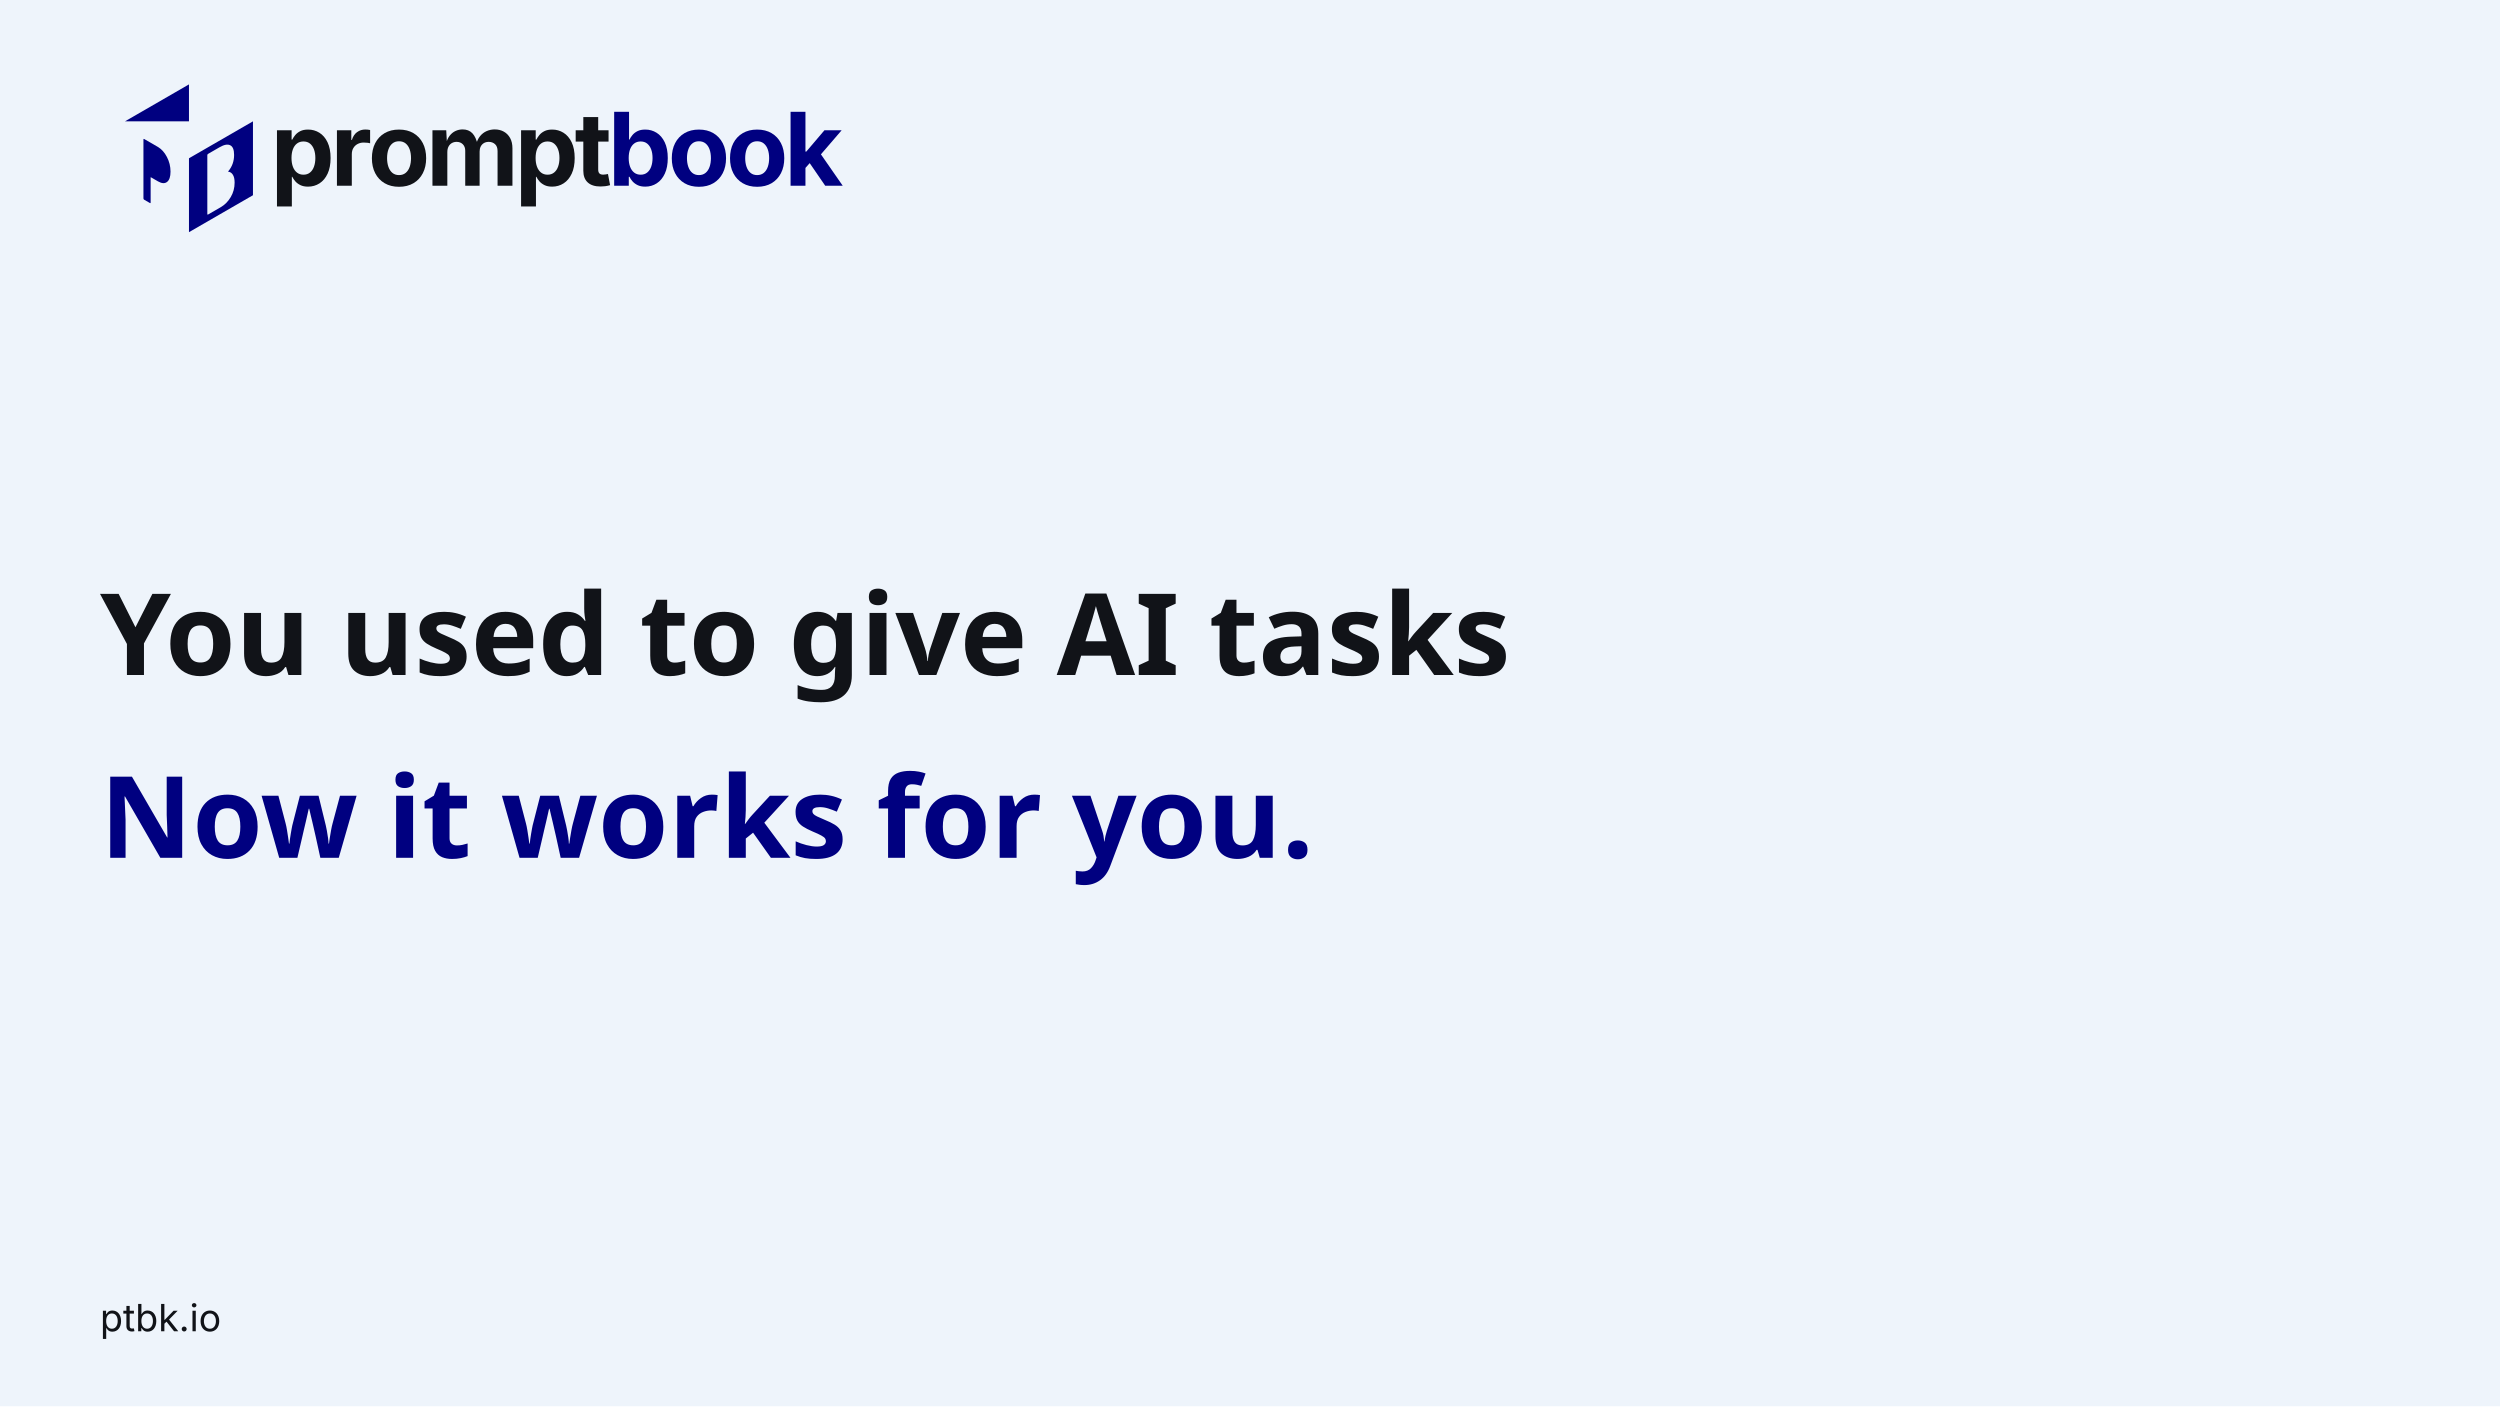
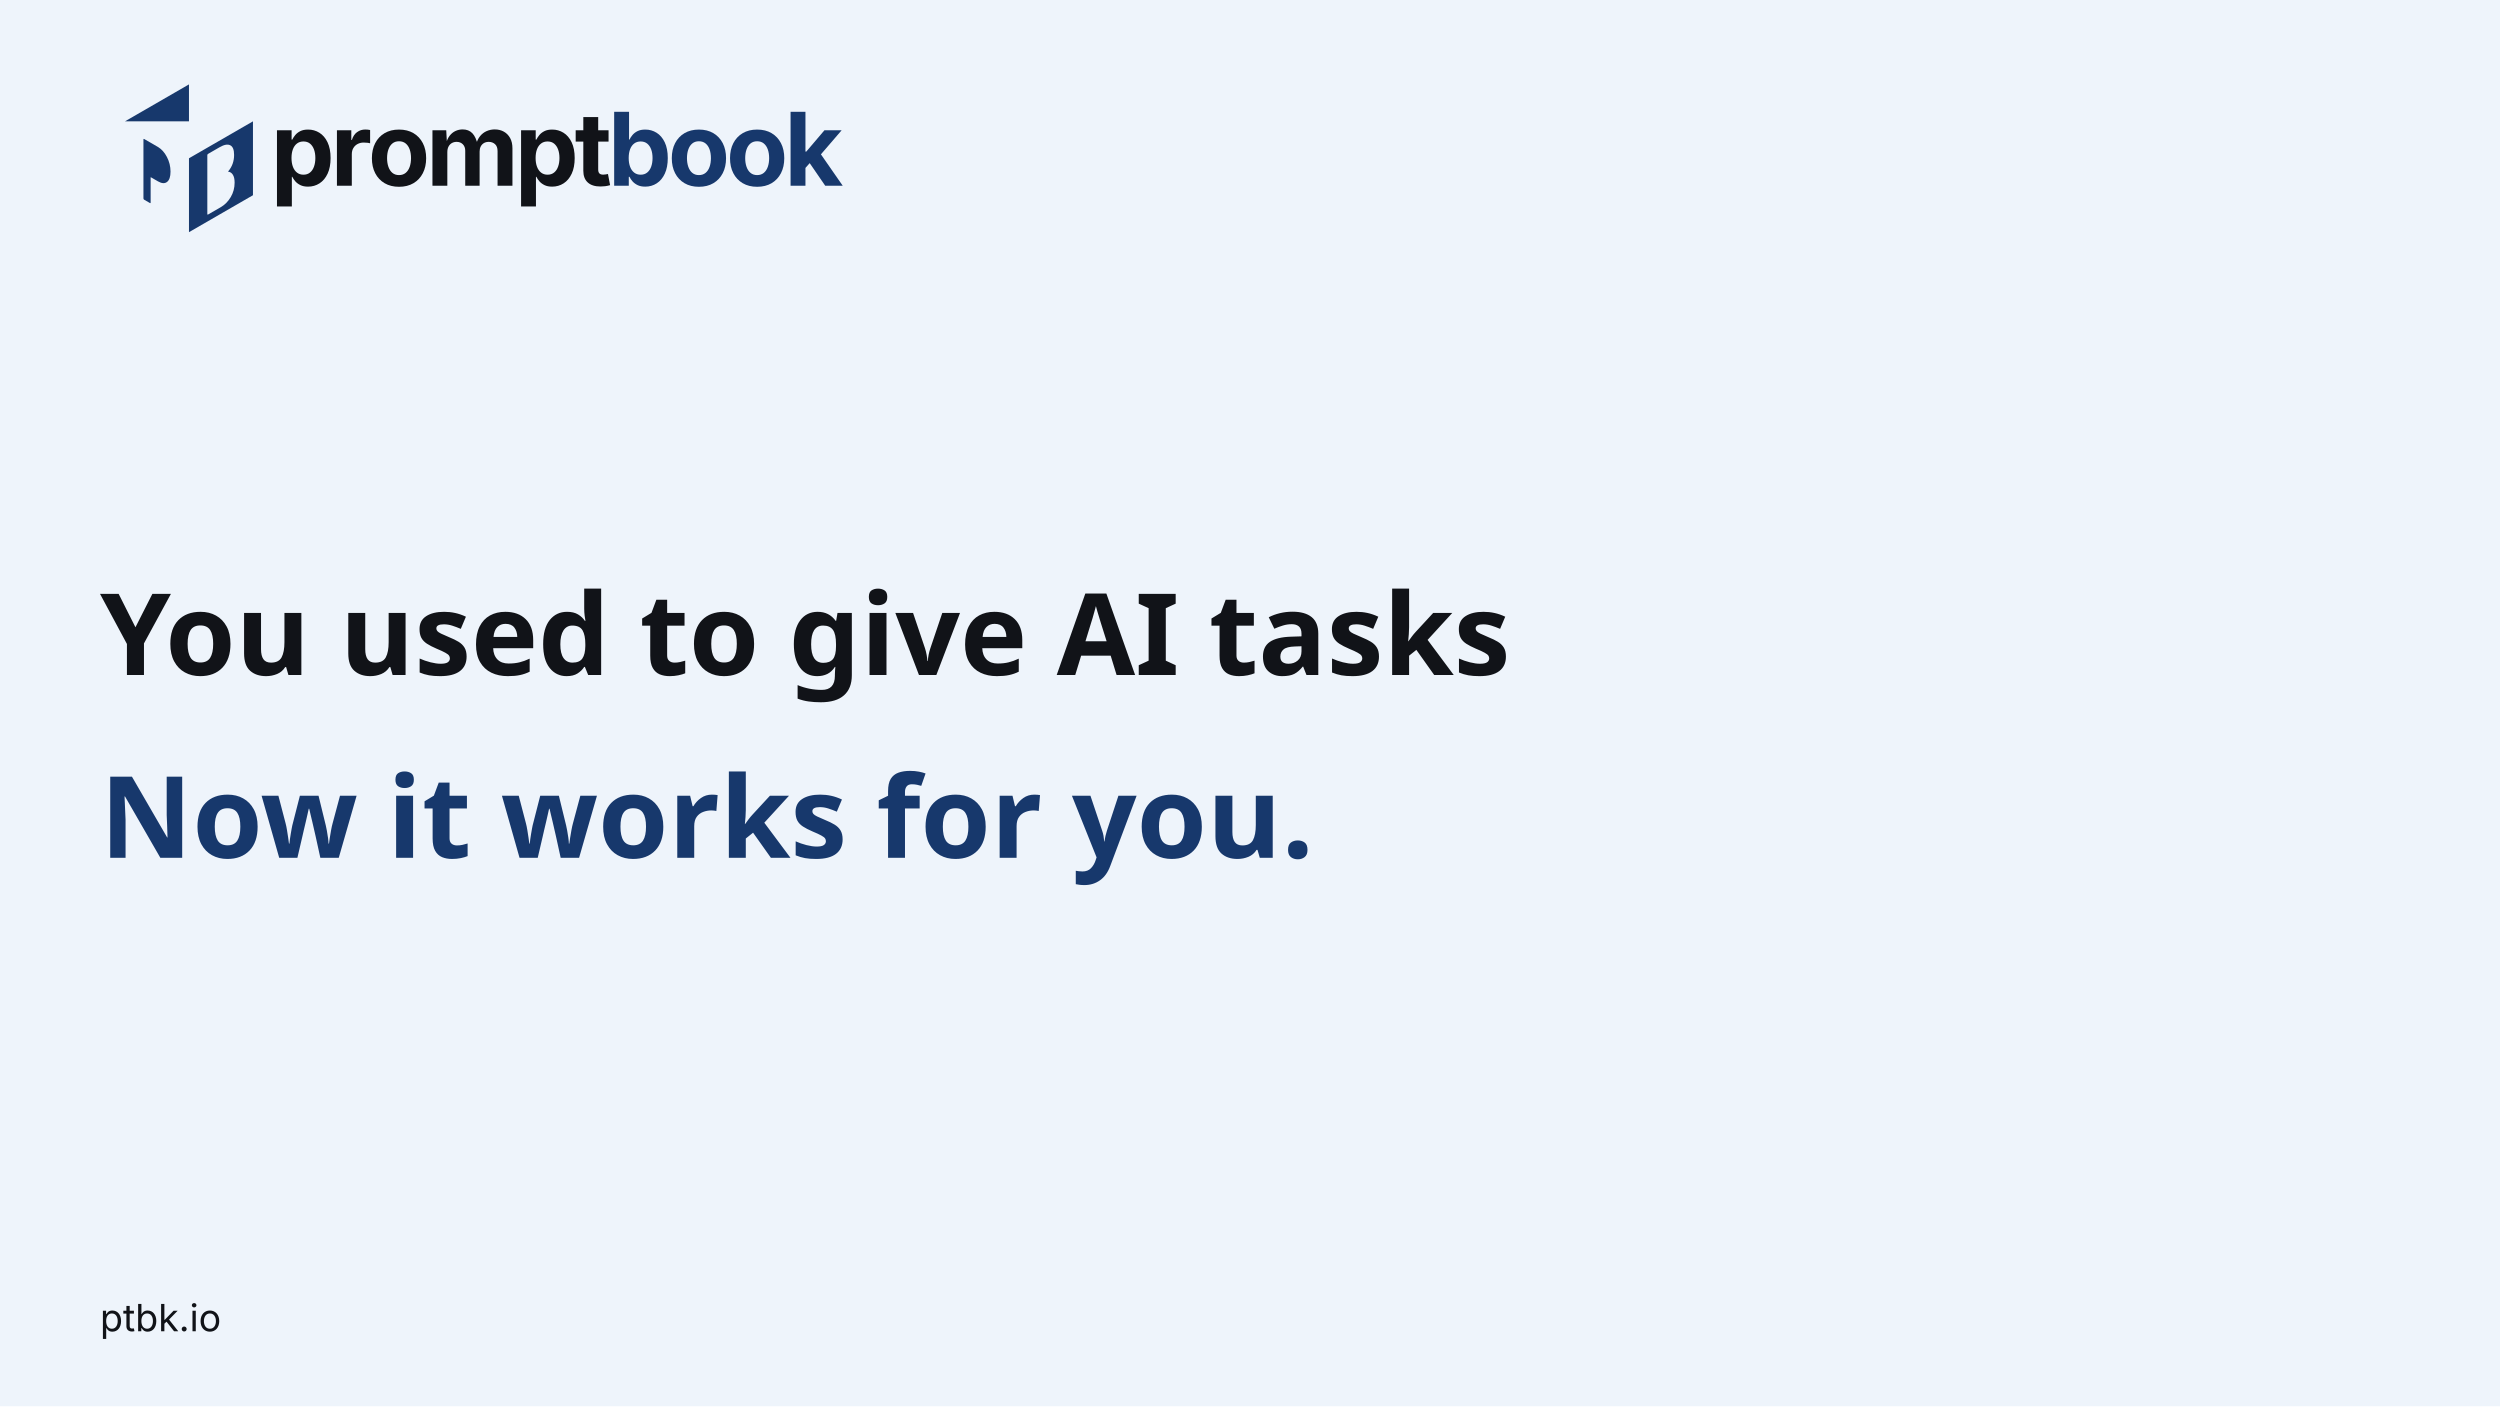
<svg xmlns="http://www.w3.org/2000/svg" width="1600" height="900" viewBox="0 0 1600 900" role="img">
  <rect width="1600" height="900" fill="#EEF4FB" />
  <g transform="translate(64 48) scale(.65)">
    <g transform="translate(10 4.395833) scale(1.212565)">
-       <path fill="#000080" transform="matrix(0.992349 0.572933 -0.992349 0.572933 -100.273 -96.45293)" d="M 170.435,57.258 V 4.896 l 26.181,26.181 v 0 z" />
-       <path fill="#000080" transform="matrix(0.992349 0.572933 0 1.145866 -157.0928 -136.5028)" d="m 197.138,68.251 c 3.15,0 5.687,1.146 7.61,3.437 1.964,2.25 2.946,5.217 2.946,8.899 0,3.601 -0.941,6.505 -2.823,8.715 -1.882,2.209 -4.357,3.314 -7.426,3.314 h -5.769 c -0.164,0 -0.245,0.082 -0.245,0.245 V 110.659 c 0,0.409 -0.205,0.614 -0.614,0.614 h -4.664 c -0.409,0 -0.614,-0.205 -0.614,-0.614 V 68.864 c 0,-0.409 0.205,-0.614 0.614,-0.614 z" />
-       <path fill="#000080" transform="matrix(0.9923484 -0.5729326 0 1.145865 -167.4698 124.8194)" d="m 233.255,63.55 v 52.362 h 52.362 V 63.55 Z m 15.625,4.7 h 9.39 c 3.723,0 6.629,0.982 8.715,2.946 2.128,1.923 3.191,4.746 3.191,8.469 0,4.419 -1.575,7.467 -4.726,9.145 -0.205,0.123 -0.225,0.225 -0.061,0.306 1.637,0.982 2.905,2.353 3.805,4.112 0.941,1.759 1.411,3.846 1.411,6.26 h 5.2e-4 c 0,3.723 -1.064,6.608 -3.192,8.654 -2.087,2.046 -4.848,3.069 -8.285,3.069 h -10.249 c -0.409,0 -0.613,-0.205 -0.613,-0.614 V 68.864 c 0,-0.409 0.204,-0.614 0.613,-0.614 z" />
+       <path fill="#17386C" transform="matrix(0.992349 0.572933 -0.992349 0.572933 -100.273 -96.45293)" d="M 170.435,57.258 V 4.896 l 26.181,26.181 v 0 z" />
+       <path fill="#17386C" transform="matrix(0.992349 0.572933 0 1.145866 -157.0928 -136.5028)" d="m 197.138,68.251 c 3.15,0 5.687,1.146 7.61,3.437 1.964,2.25 2.946,5.217 2.946,8.899 0,3.601 -0.941,6.505 -2.823,8.715 -1.882,2.209 -4.357,3.314 -7.426,3.314 h -5.769 c -0.164,0 -0.245,0.082 -0.245,0.245 V 110.659 c 0,0.409 -0.205,0.614 -0.614,0.614 h -4.664 c -0.409,0 -0.614,-0.205 -0.614,-0.614 V 68.864 c 0,-0.409 0.205,-0.614 0.614,-0.614 z" />
+       <path fill="#17386C" transform="matrix(0.9923484 -0.5729326 0 1.145865 -167.4698 124.8194)" d="m 233.255,63.55 v 52.362 h 52.362 V 63.55 Z m 15.625,4.7 h 9.39 c 3.723,0 6.629,0.982 8.715,2.946 2.128,1.923 3.191,4.746 3.191,8.469 0,4.419 -1.575,7.467 -4.726,9.145 -0.205,0.123 -0.225,0.225 -0.061,0.306 1.637,0.982 2.905,2.353 3.805,4.112 0.941,1.759 1.411,3.846 1.411,6.26 h 5.2e-4 c 0,3.723 -1.064,6.608 -3.192,8.654 -2.087,2.046 -4.848,3.069 -8.285,3.069 h -10.249 c -0.409,0 -0.613,-0.205 -0.613,-0.614 V 68.864 c 0,-0.409 0.204,-0.614 0.613,-0.614 z" />
    </g>
    <path fill="#111318" transform="translate(168 109) scale(0.04882812 -0.04882812)" d="M128 -418V1118H423V930H437Q458 974 496.5 1021.0Q535 1068 598.0 1100.0Q661 1132 756 1132Q880 1132 983.0 1068.0Q1086 1004 1147.5 876.0Q1209 748 1209 557Q1209 371 1149.0 242.5Q1089 114 986.0 47.5Q883 -19 754 -19Q663 -19 600.0 12.0Q537 43 497.5 88.5Q458 134 437 179H428V-418ZM662 222Q740 222 793.5 265.0Q847 308 874.5 384.0Q902 460 902 558Q902 656 874.5 731.0Q847 806 794.0 849.0Q741 892 662 892Q585 892 531.0 850.5Q477 809 449.0 734.5Q421 660 421 558Q421 457 449.5 381.5Q478 306 532.0 264.0Q586 222 662 222Z" />
    <path fill="#111318" transform="translate(227.0371 109) scale(0.04882812 -0.04882812)" d="M128 0V1118H418V923H430Q461 1027 533.5 1080.0Q606 1133 700 1133Q723 1133 749.5 1130.5Q776 1128 797 1123V855Q777 862 739.0 866.0Q701 870 667 870Q599 870 544.0 840.5Q489 811 458.5 758.5Q428 706 428 636V0Z" />
    <path fill="#111318" transform="translate(263.7598 109) scale(0.04882812 -0.04882812)" d="M628 -22Q460 -22 337.0 50.5Q214 123 147.5 252.5Q81 382 81 554Q81 728 147.5 857.5Q214 987 337.0 1059.5Q460 1132 628 1132Q797 1132 919.5 1059.5Q1042 987 1108.5 857.5Q1175 728 1175 554Q1175 382 1108.5 252.5Q1042 123 919.5 50.5Q797 -22 628 -22ZM628 214Q708 214 762.0 258.5Q816 303 843.0 380.5Q870 458 870 555Q870 654 843.0 731.0Q816 808 762.0 852.0Q708 896 628 896Q548 896 494.5 852.0Q441 808 414.0 731.0Q387 654 387 555Q387 458 414.0 380.5Q441 303 494.5 258.5Q548 214 628 214Z" />
    <path fill="#111318" transform="translate(321.0879 109) scale(0.04882812 -0.04882812)" d="M128 0V1118H406L421 840H399Q425 943 475.5 1008.0Q526 1073 594.0 1104.0Q662 1135 737 1135Q858 1135 932.0 1058.5Q1006 982 1041 822H1006Q1031 929 1087.5 998.5Q1144 1068 1221.5 1101.5Q1299 1135 1384 1135Q1487 1135 1567.5 1090.0Q1648 1045 1694.5 960.5Q1741 876 1741 754V0H1441V697Q1441 792 1389.5 838.0Q1338 884 1263 884Q1207 884 1165.5 859.5Q1124 835 1101.5 791.0Q1079 747 1079 688V0H789V705Q789 787 740.5 835.5Q692 884 615 884Q562 884 519.5 860.0Q477 836 452.5 789.5Q428 743 428 676V0Z" />
    <path fill="#111318" transform="translate(408.3477 109) scale(0.04882812 -0.04882812)" d="M128 -418V1118H423V930H437Q458 974 496.5 1021.0Q535 1068 598.0 1100.0Q661 1132 756 1132Q880 1132 983.0 1068.0Q1086 1004 1147.5 876.0Q1209 748 1209 557Q1209 371 1149.0 242.5Q1089 114 986.0 47.5Q883 -19 754 -19Q663 -19 600.0 12.0Q537 43 497.5 88.5Q458 134 437 179H428V-418ZM662 222Q740 222 793.5 265.0Q847 308 874.5 384.0Q902 460 902 558Q902 656 874.5 731.0Q847 806 794.0 849.0Q741 892 662 892Q585 892 531.0 850.5Q477 809 449.0 734.5Q421 660 421 558Q421 457 449.5 381.5Q478 306 532.0 264.0Q586 222 662 222Z" />
    <path fill="#111318" transform="translate(467.3848 109) scale(0.04882812 -0.04882812)" d="M683 1118V889H20V1118ZM174 1384H474V327Q474 274 497.5 248.5Q521 223 576 223Q593 223 624.0 227.5Q655 232 671 236L714 11Q664 -4 614.5 -10.0Q565 -16 520 -16Q352 -16 263.0 66.0Q174 148 174 301Z" />
-     <path fill="#000080" transform="translate(500.0059 109) scale(0.04882812 -0.04882812)" d="M754 -19Q663 -19 600.0 12.0Q537 43 497.5 88.5Q458 134 437 179H423V0H128V1490H428V930H437Q458 974 496.5 1021.0Q535 1068 598.0 1100.0Q661 1132 756 1132Q880 1132 983.0 1068.0Q1086 1004 1147.5 876.0Q1209 748 1209 557Q1209 371 1149.0 242.5Q1089 114 986.0 47.5Q883 -19 754 -19ZM662 222Q740 222 793.5 265.0Q847 308 874.5 384.0Q902 460 902 558Q902 656 874.5 731.0Q847 806 794.0 849.0Q741 892 662 892Q585 892 531.0 850.5Q477 809 449.0 734.5Q421 660 421 558Q421 457 449.5 381.5Q478 306 532.0 264.0Q586 222 662 222Z" />
-     <path fill="#000080" transform="translate(559.043 109) scale(0.04882812 -0.04882812)" d="M628 -22Q460 -22 337.0 50.5Q214 123 147.5 252.5Q81 382 81 554Q81 728 147.5 857.5Q214 987 337.0 1059.5Q460 1132 628 1132Q797 1132 919.5 1059.5Q1042 987 1108.5 857.5Q1175 728 1175 554Q1175 382 1108.5 252.5Q1042 123 919.5 50.5Q797 -22 628 -22ZM628 214Q708 214 762.0 258.5Q816 303 843.0 380.5Q870 458 870 555Q870 654 843.0 731.0Q816 808 762.0 852.0Q708 896 628 896Q548 896 494.5 852.0Q441 808 414.0 731.0Q387 654 387 555Q387 458 414.0 380.5Q441 303 494.5 258.5Q548 214 628 214Z" />
-     <path fill="#000080" transform="translate(616.3711 109) scale(0.04882812 -0.04882812)" d="M628 -22Q460 -22 337.0 50.5Q214 123 147.5 252.5Q81 382 81 554Q81 728 147.5 857.5Q214 987 337.0 1059.5Q460 1132 628 1132Q797 1132 919.5 1059.5Q1042 987 1108.5 857.5Q1175 728 1175 554Q1175 382 1108.5 252.5Q1042 123 919.5 50.5Q797 -22 628 -22ZM628 214Q708 214 762.0 258.5Q816 303 843.0 380.5Q870 458 870 555Q870 654 843.0 731.0Q816 808 762.0 852.0Q708 896 628 896Q548 896 494.5 852.0Q441 808 414.0 731.0Q387 654 387 555Q387 458 414.0 380.5Q441 303 494.5 258.5Q548 214 628 214Z" />
-     <path fill="#000080" transform="translate(673.6992 109) scale(0.04882812 -0.04882812)" d="M400 327V688H445L811 1118H1158L675 557H604ZM128 0V1490H428V0ZM826 0 490 490 691 703 1179 0Z" />
+     <path fill="#17386C" transform="translate(500.0059 109) scale(0.04882812 -0.04882812)" d="M754 -19Q663 -19 600.0 12.0Q537 43 497.5 88.5Q458 134 437 179H423V0H128V1490H428V930H437Q458 974 496.5 1021.0Q535 1068 598.0 1100.0Q661 1132 756 1132Q880 1132 983.0 1068.0Q1086 1004 1147.5 876.0Q1209 748 1209 557Q1209 371 1149.0 242.5Q1089 114 986.0 47.5Q883 -19 754 -19ZM662 222Q740 222 793.5 265.0Q847 308 874.5 384.0Q902 460 902 558Q902 656 874.5 731.0Q847 806 794.0 849.0Q741 892 662 892Q585 892 531.0 850.5Q477 809 449.0 734.5Q421 660 421 558Q421 457 449.5 381.5Q478 306 532.0 264.0Q586 222 662 222Z" />
+     <path fill="#17386C" transform="translate(559.043 109) scale(0.04882812 -0.04882812)" d="M628 -22Q460 -22 337.0 50.5Q214 123 147.5 252.5Q81 382 81 554Q81 728 147.5 857.5Q214 987 337.0 1059.5Q460 1132 628 1132Q797 1132 919.5 1059.5Q1042 987 1108.5 857.5Q1175 728 1175 554Q1175 382 1108.5 252.5Q1042 123 919.5 50.5Q797 -22 628 -22ZM628 214Q708 214 762.0 258.5Q816 303 843.0 380.5Q870 458 870 555Q870 654 843.0 731.0Q816 808 762.0 852.0Q708 896 628 896Q548 896 494.5 852.0Q441 808 414.0 731.0Q387 654 387 555Q387 458 414.0 380.5Q441 303 494.5 258.5Q548 214 628 214Z" />
+     <path fill="#17386C" transform="translate(616.3711 109) scale(0.04882812 -0.04882812)" d="M628 -22Q460 -22 337.0 50.5Q214 123 147.5 252.5Q81 382 81 554Q81 728 147.5 857.5Q214 987 337.0 1059.5Q460 1132 628 1132Q797 1132 919.5 1059.5Q1042 987 1108.5 857.5Q1175 728 1175 554Q1175 382 1108.5 252.5Q1042 123 919.5 50.5Q797 -22 628 -22ZM628 214Q708 214 762.0 258.5Q816 303 843.0 380.5Q870 458 870 555Q870 654 843.0 731.0Q816 808 762.0 852.0Q708 896 628 896Q548 896 494.5 852.0Q441 808 414.0 731.0Q387 654 387 555Q387 458 414.0 380.5Q441 303 494.5 258.5Q548 214 628 214Z" />
+     <path fill="#17386C" transform="translate(673.6992 109) scale(0.04882812 -0.04882812)" d="M400 327V688H445L811 1118H1158L675 557H604ZM128 0V1490H428V0ZM826 0 490 490 691 703 1179 0Z" />
  </g>
  <g font-family="Outfit, sans-serif" font-size="72.727" font-weight="600" fill="#111318">
    <text x="64" y="432.0">You used to give AI tasks</text>
-     <text x="64" y="549.0" fill="#000080">Now it works for you.</text>
+     <text x="64" y="549.0" fill="#17386C">Now it works for you.</text>
  </g>
  <text x="64" y="852" font-family="Inter, sans-serif" font-size="24" fill="#111318">ptbk.io</text>
</svg>
